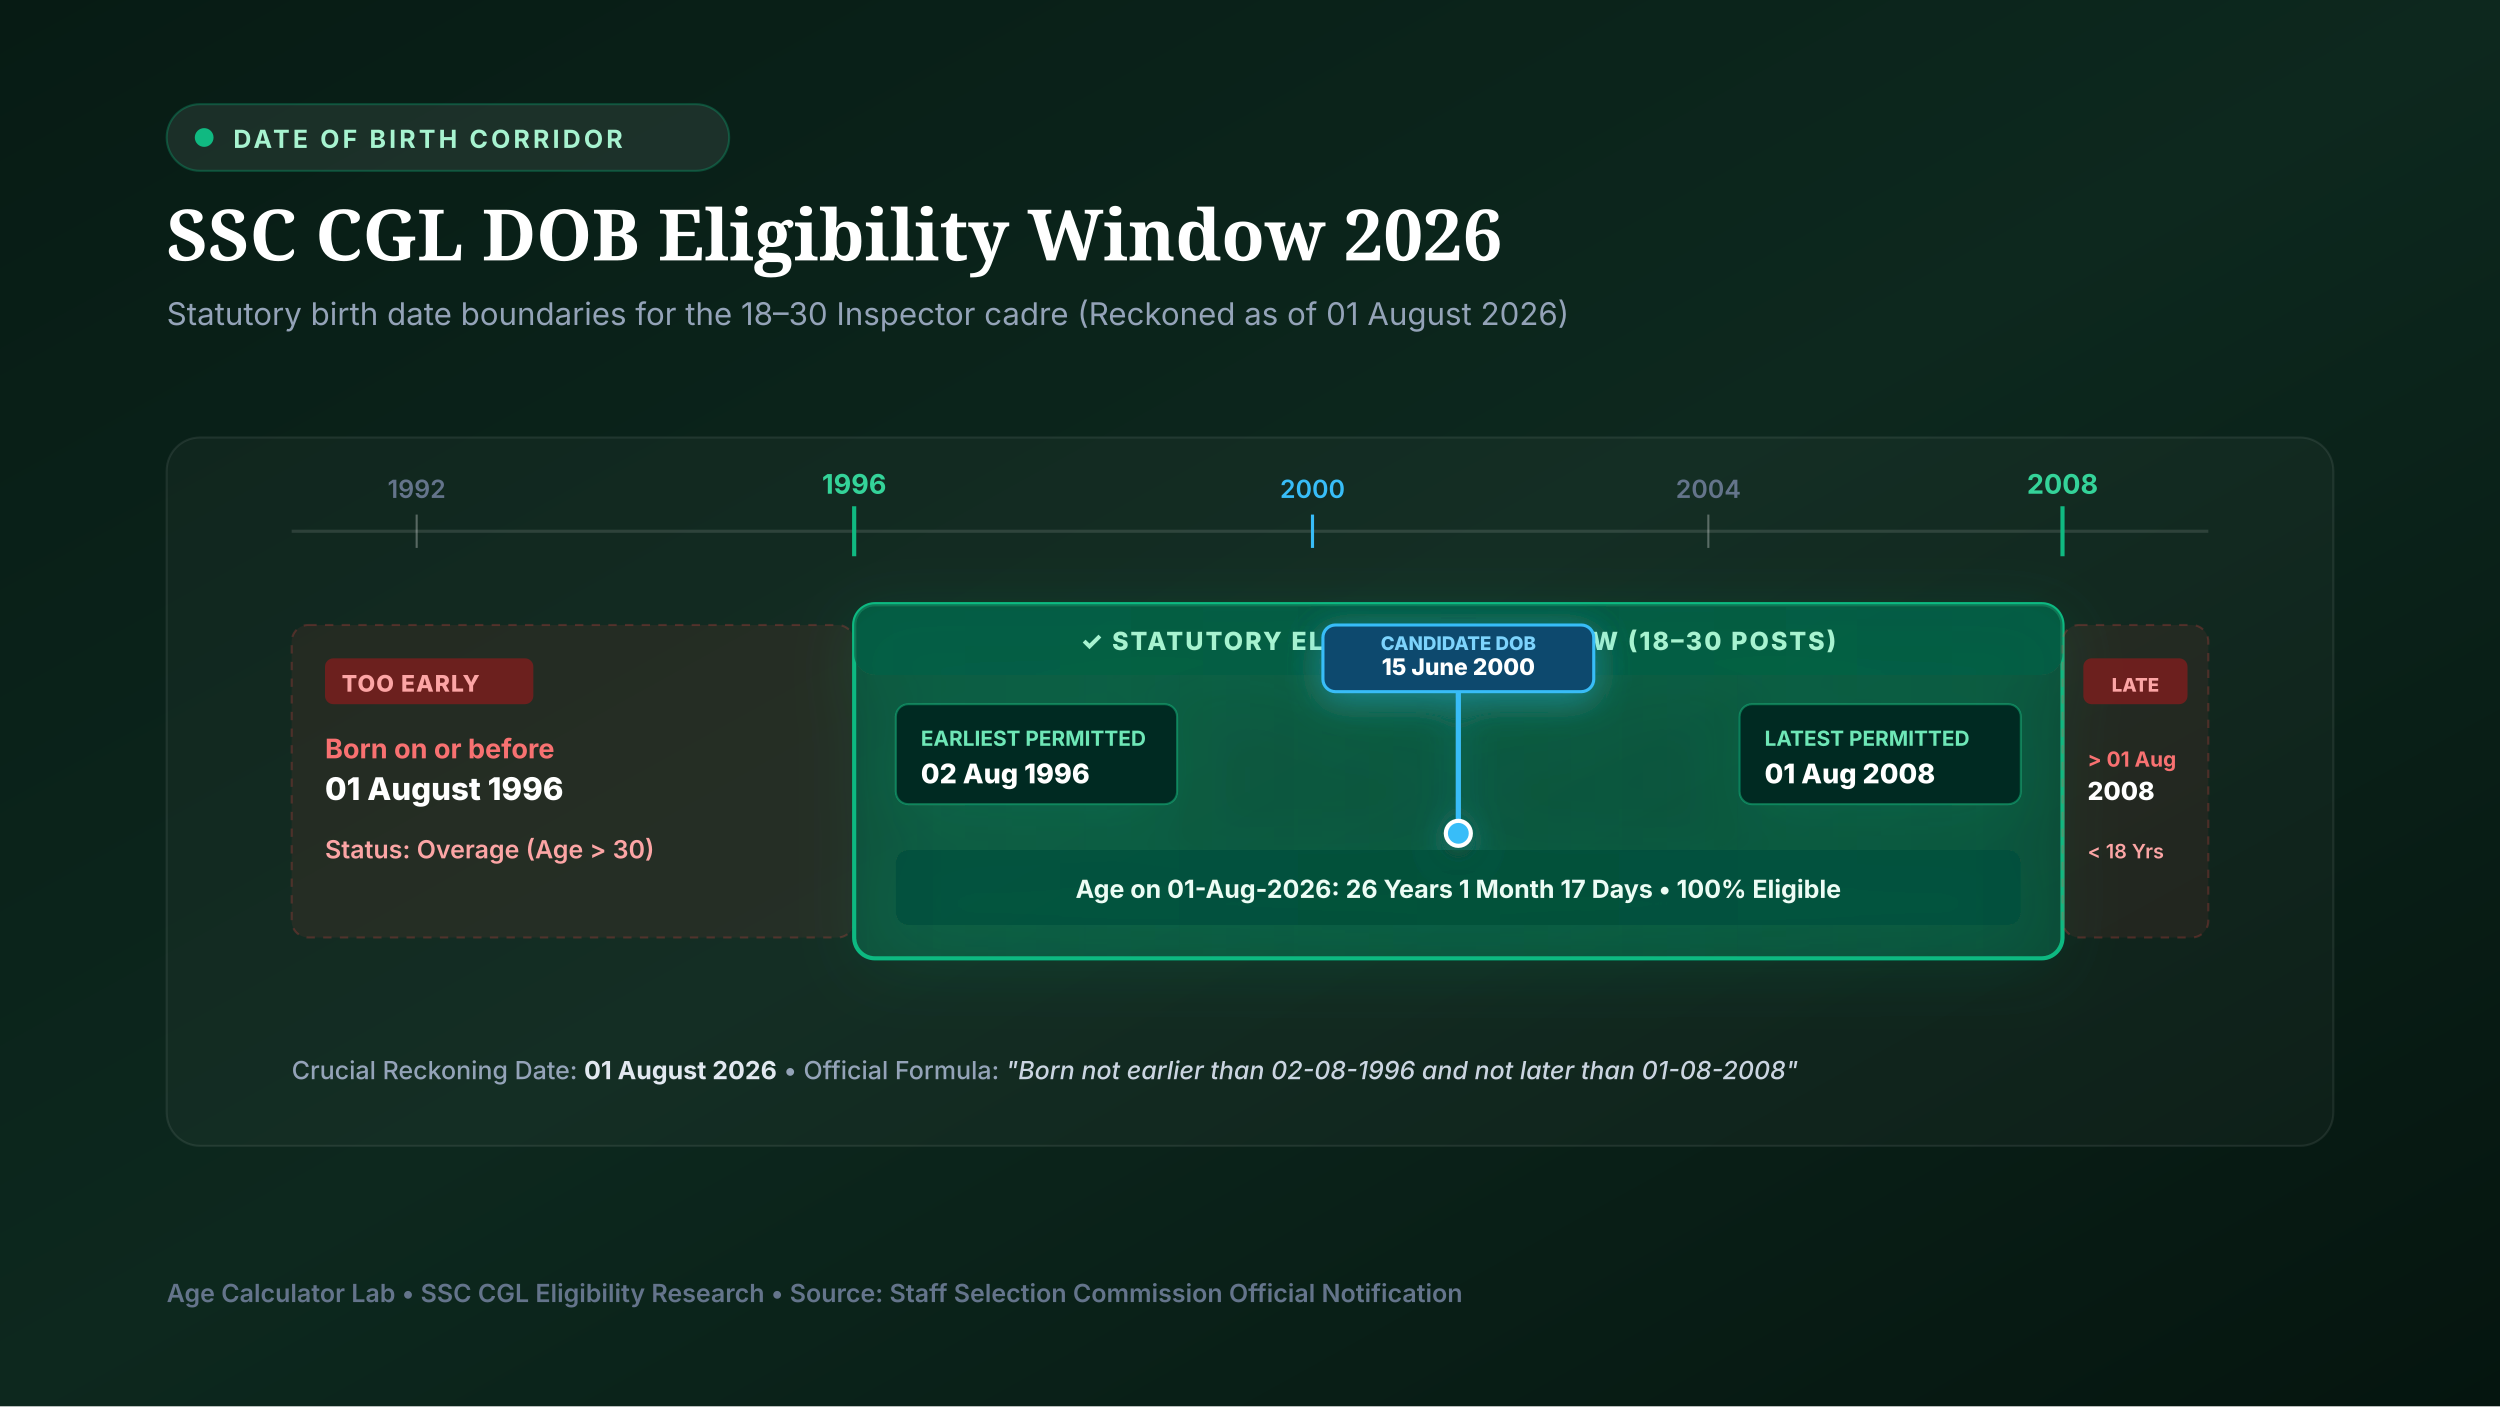
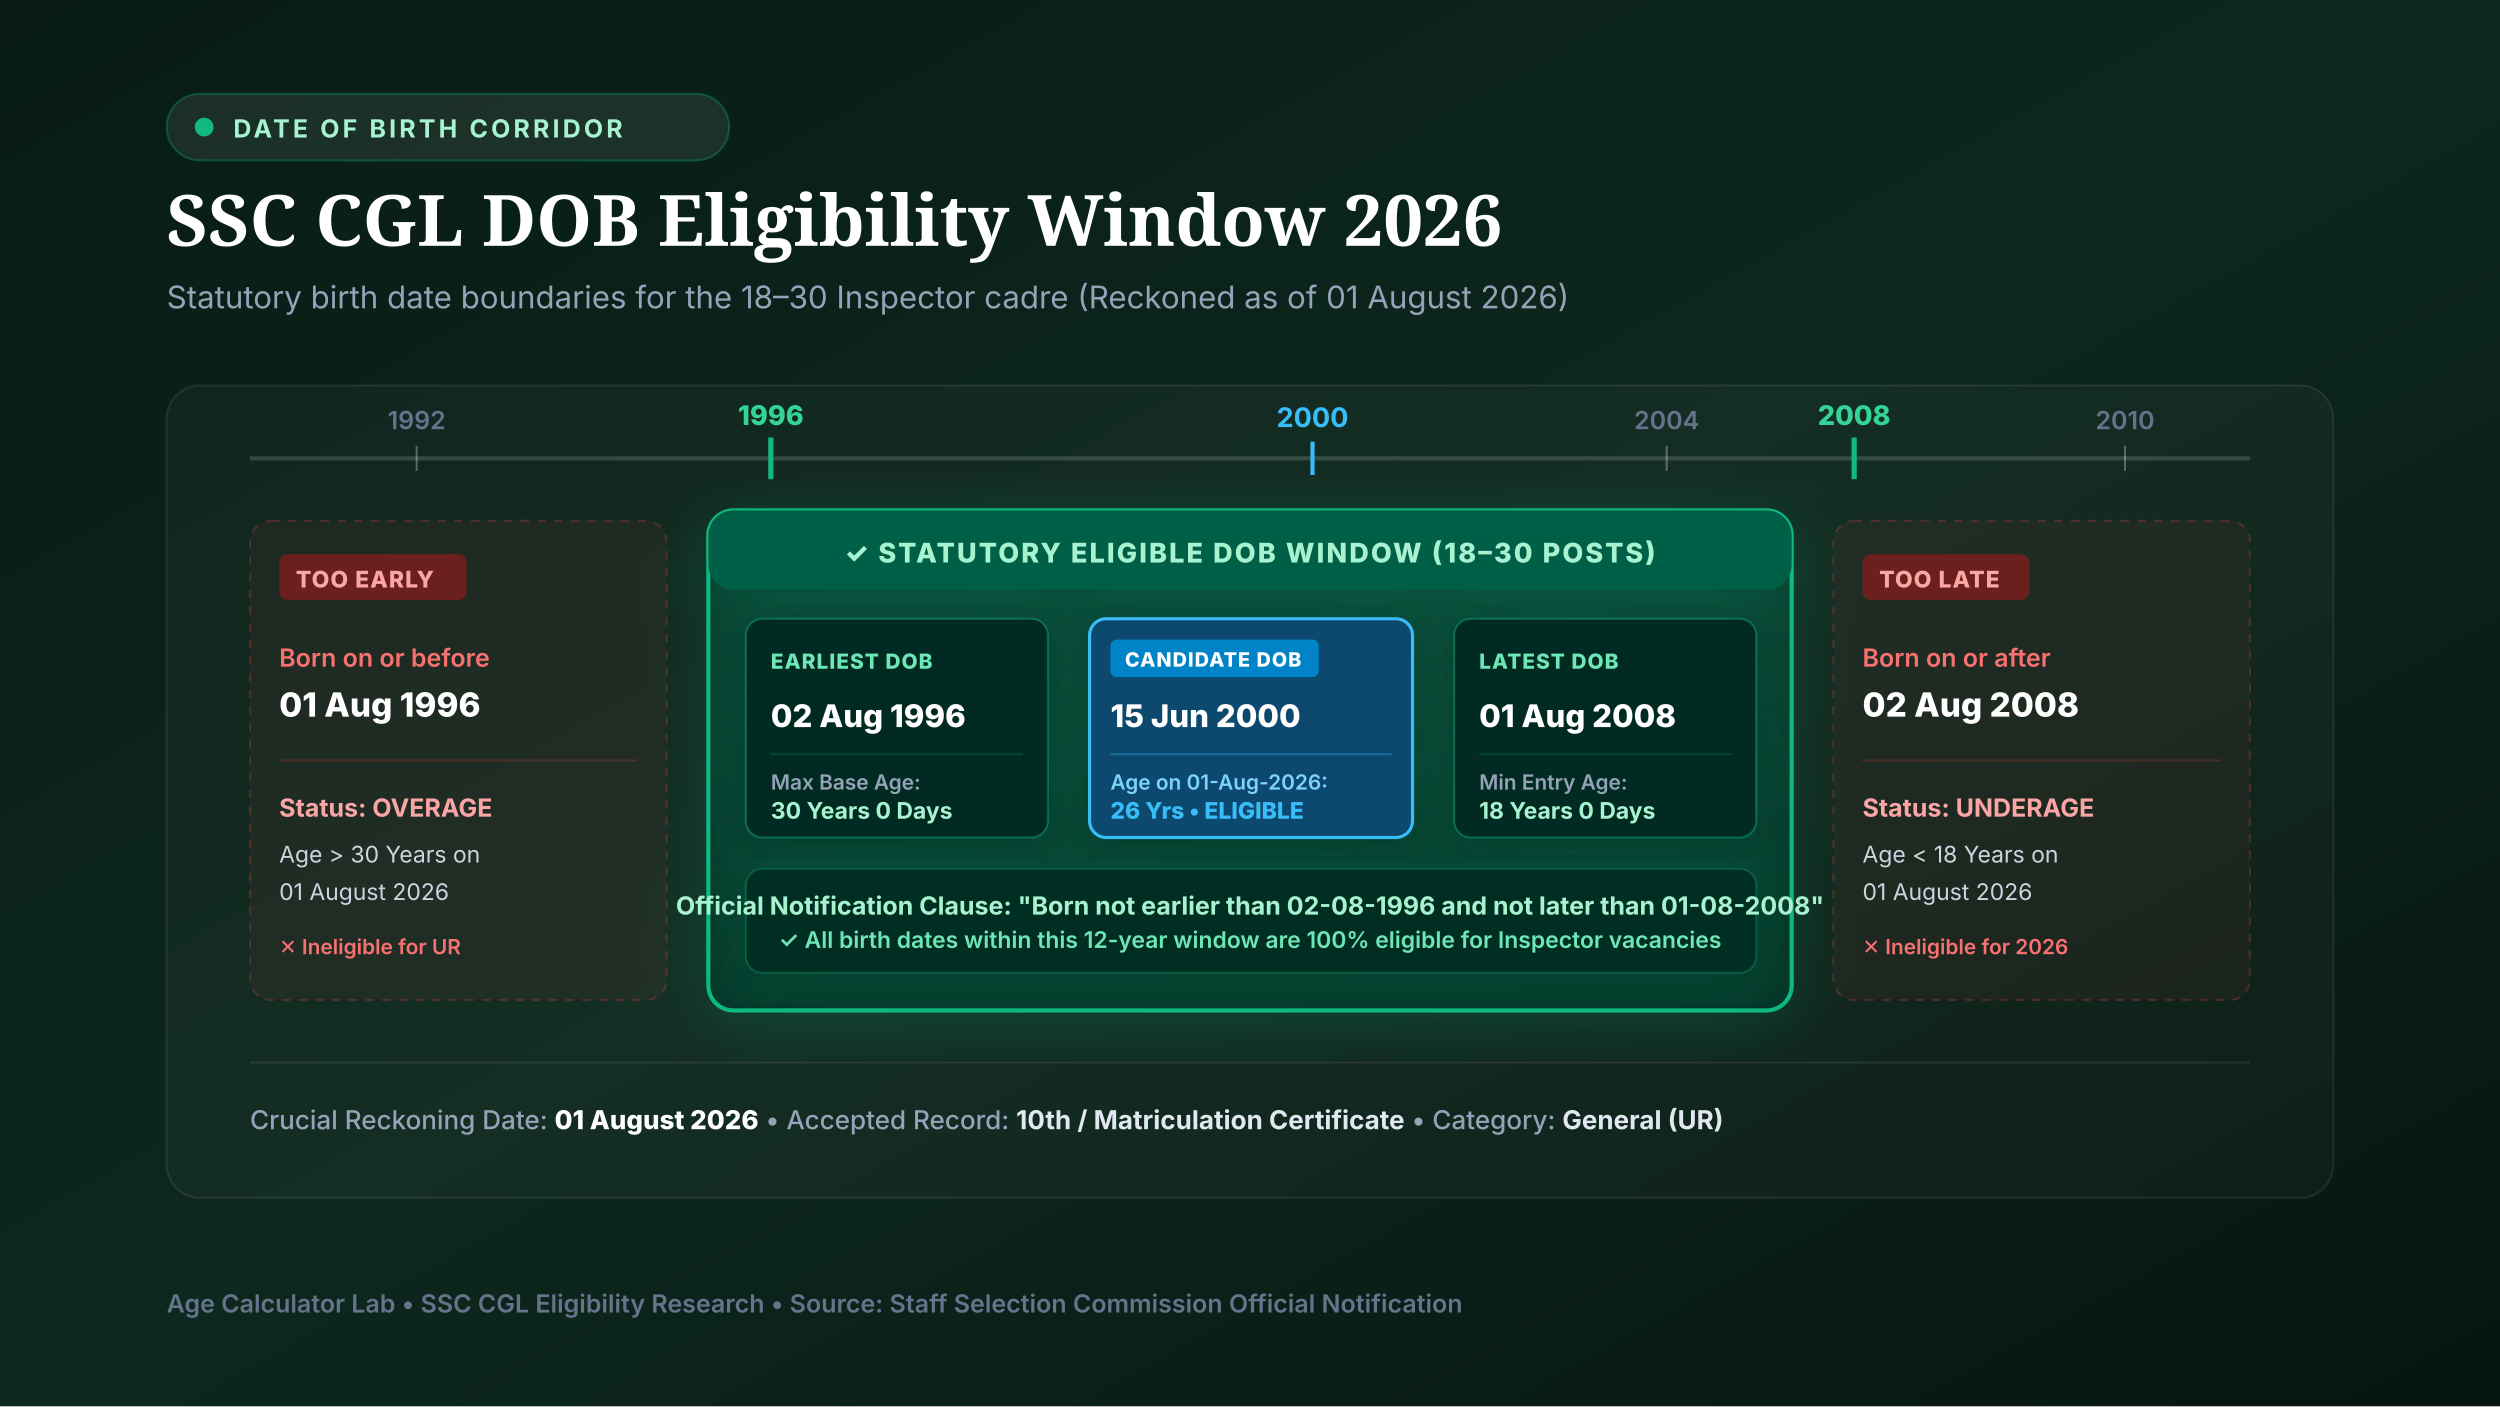
<svg xmlns="http://www.w3.org/2000/svg" viewBox="0 0 1200 675" width="1200" height="675" style="background:#0a1d17; font-family:'Inter',system-ui,-apple-system,sans-serif;">
  <defs>
    <linearGradient id="bgGrad" x1="0%" y1="0%" x2="100%" y2="100%">
      <stop offset="0%" stop-color="#071b14" />
      <stop offset="50%" stop-color="#0d281e" />
      <stop offset="100%" stop-color="#05150f" />
    </linearGradient>
-     <linearGradient id="windowGrad" x1="0%" y1="0%" x2="100%" y2="0%">
-       <stop offset="0%" stop-color="#10b981" stop-opacity="0.25" />
-       <stop offset="50%" stop-color="#059669" stop-opacity="0.35" />
-       <stop offset="100%" stop-color="#10b981" stop-opacity="0.25" />
+     <linearGradient id="windowGrad" x1="0%" y1="0%" x2="0%" y2="100%">
+       <stop offset="0%" stop-color="#064e3b" stop-opacity="0.4" />
+       <stop offset="100%" stop-color="#022c22" stop-opacity="0.7" />
    </linearGradient>
-     <filter id="corridorGlow" x="-10%" y="-20%" width="120%" height="140%">
-       <feDropShadow dx="0" dy="8" stdDeviation="16" flood-color="#10b981" flood-opacity="0.2" />
+     <filter id="corridorGlow" x="-10%" y="-10%" width="120%" height="120%">
+       <feDropShadow dx="0" dy="8" stdDeviation="16" flood-color="#10b981" flood-opacity="0.25" />
    </filter>
-     <filter id="markerGlow" x="-30%" y="-30%" width="160%" height="160%">
-       <feDropShadow dx="0" dy="4" stdDeviation="8" flood-color="#38bdf8" flood-opacity="0.4" />
+     <filter id="cardShadow" x="-10%" y="-10%" width="120%" height="120%">
+       <feDropShadow dx="0" dy="4" stdDeviation="8" flood-color="#000000" flood-opacity="0.3" />
    </filter>
  </defs>
  <rect width="1200" height="675" fill="url(#bgGrad)" />
-   <g transform="translate(80, 50)">
+   <g transform="translate(80, 45)">
    <rect width="270" height="32" rx="16" fill="#ffffff" fill-opacity="0.08" stroke="#10b981" stroke-opacity="0.3" />
    <circle cx="18" cy="16" r="4.5" fill="#10b981" />
    <text x="32" y="21" font-size="12" font-weight="700" fill="#a7f3d0" letter-spacing="1.5">DATE OF BIRTH CORRIDOR</text>
  </g>
-   <text x="80" y="125" font-family="'Fraunces', Georgia, serif" font-size="34" font-weight="700" fill="#ffffff">SSC CGL DOB Eligibility Window 2026</text>
-   <text x="80" y="156" font-size="15" fill="#94a3b8">Statutory birth date boundaries for the 18–30 Inspector cadre (Reckoned as of 01 August 2026)</text>
-   <g transform="translate(80, 210)">
-     <rect x="0" y="0" width="1040" height="340" rx="16" fill="#ffffff" fill-opacity="0.03" stroke="#ffffff" stroke-opacity="0.08" />
-     <g transform="translate(0, 45)">
-       <line x1="60" y1="0" x2="980" y2="0" stroke="#ffffff" stroke-opacity="0.12" stroke-width="1.5" />
-       <line x1="120" y1="-8" x2="120" y2="8" stroke="#ffffff" stroke-opacity="0.3" />
-       <text x="120" y="-16" font-size="12" font-weight="600" fill="#64748b" text-anchor="middle">1992</text>
-       <line x1="330" y1="-12" x2="330" y2="12" stroke="#10b981" stroke-width="2" />
-       <text x="330" y="-18" font-size="13" font-weight="700" fill="#34d399" text-anchor="middle">1996</text>
-       <line x1="550" y1="-8" x2="550" y2="8" stroke="#38bdf8" stroke-width="1.5" />
-       <text x="550" y="-16" font-size="12" font-weight="600" fill="#38bdf8" text-anchor="middle">2000</text>
-       <line x1="740" y1="-8" x2="740" y2="8" stroke="#ffffff" stroke-opacity="0.3" />
-       <text x="740" y="-16" font-size="12" font-weight="600" fill="#64748b" text-anchor="middle">2004</text>
-       <line x1="910" y1="-12" x2="910" y2="12" stroke="#10b981" stroke-width="2" />
-       <text x="910" y="-18" font-size="13" font-weight="700" fill="#34d399" text-anchor="middle">2008</text>
+   <text x="80" y="118" font-family="'Fraunces', Georgia, serif" font-size="34" font-weight="700" fill="#ffffff">SSC CGL DOB Eligibility Window 2026</text>
+   <text x="80" y="148" font-size="15" fill="#94a3b8">Statutory birth date boundaries for the 18–30 Inspector cadre (Reckoned as of 01 August 2026)</text>
+   <g transform="translate(80, 185)">
+     <rect x="0" y="0" width="1040" height="390" rx="16" fill="#ffffff" fill-opacity="0.03" stroke="#ffffff" stroke-opacity="0.08" />
+     <g transform="translate(40, 35)">
+       <line x1="0" y1="0" x2="960" y2="0" stroke="#ffffff" stroke-opacity="0.15" stroke-width="2" />
+       <line x1="80" y1="-6" x2="80" y2="6" stroke="#ffffff" stroke-opacity="0.3" />
+       <text x="80" y="-14" font-size="12" font-weight="600" fill="#64748b" text-anchor="middle">1992</text>
+       <line x1="250" y1="-10" x2="250" y2="10" stroke="#10b981" stroke-width="2.5" />
+       <text x="250" y="-16" font-size="13" font-weight="800" fill="#34d399" text-anchor="middle">1996</text>
+       <line x1="510" y1="-8" x2="510" y2="8" stroke="#38bdf8" stroke-width="2" />
+       <text x="510" y="-15" font-size="13" font-weight="700" fill="#38bdf8" text-anchor="middle">2000</text>
+       <line x1="680" y1="-6" x2="680" y2="6" stroke="#ffffff" stroke-opacity="0.3" />
+       <text x="680" y="-14" font-size="12" font-weight="600" fill="#64748b" text-anchor="middle">2004</text>
+       <line x1="770" y1="-10" x2="770" y2="10" stroke="#10b981" stroke-width="2.5" />
+       <text x="770" y="-16" font-size="13" font-weight="800" fill="#34d399" text-anchor="middle">2008</text>
+       <line x1="900" y1="-6" x2="900" y2="6" stroke="#ffffff" stroke-opacity="0.3" />
+       <text x="900" y="-14" font-size="12" font-weight="600" fill="#64748b" text-anchor="middle">2010</text>
    </g>
-     <g transform="translate(60, 90)">
-       <rect x="0" y="0" width="270" height="150" rx="8" fill="#ef4444" fill-opacity="0.08" stroke="#ef4444" stroke-opacity="0.25" stroke-dasharray="4,4" />
-       <rect x="16" y="16" width="100" height="22" rx="4" fill="#7f1d1d" fill-opacity="0.8" />
-       <text x="24" y="32" font-size="11" font-weight="800" fill="#fca5a5" letter-spacing="0.5">TOO EARLY</text>
-       <text x="16" y="64" font-size="13" font-weight="700" fill="#f87171">Born on or before</text>
-       <text x="16" y="84" font-size="15" font-weight="800" fill="#ffffff">01 August 1996</text>
-       <text x="16" y="112" font-size="12" font-weight="600" fill="#fca5a5">Status: Overage (Age &gt; 30)</text>
+     <g transform="translate(40, 65)">
+       <rect x="0" y="0" width="200" height="230" rx="10" fill="#ef4444" fill-opacity="0.06" stroke="#ef4444" stroke-opacity="0.25" stroke-dasharray="4,4" />
+       <rect x="14" y="16" width="90" height="22" rx="4" fill="#7f1d1d" fill-opacity="0.8" />
+       <text x="22" y="32" font-size="11" font-weight="800" fill="#fca5a5" letter-spacing="0.5">TOO EARLY</text>
+       <text x="14" y="70" font-size="12" font-weight="600" fill="#f87171">Born on or before</text>
+       <text x="14" y="94" font-size="16" font-weight="800" fill="#ffffff">01 Aug 1996</text>
+       <line x1="14" y1="115" x2="186" y2="115" stroke="#ef4444" stroke-opacity="0.2" />
+       <text x="14" y="142" font-size="12" font-weight="700" fill="#fca5a5">Status: OVERAGE</text>
+       <text x="14" y="164" font-size="11" fill="#cbd5e1">Age &gt; 30 Years on</text>
+       <text x="14" y="182" font-size="11" fill="#cbd5e1">01 August 2026</text>
+       <text x="14" y="208" font-size="10" font-weight="600" fill="#f87171">✕ Ineligible for UR</text>
    </g>
-     <g transform="translate(330, 80)" filter="url(#corridorGlow)">
-       <rect x="0" y="0" width="580" height="170" rx="10" fill="url(#windowGrad)" stroke="#10b981" stroke-width="2" />
-       <rect x="0" y="0" width="580" height="34" rx="10" fill="#065f46" fill-opacity="0.7" />
-       <text x="290" y="22" font-size="12" font-weight="800" fill="#a7f3d0" text-anchor="middle" letter-spacing="1">
+     <g transform="translate(260, 60)" filter="url(#corridorGlow)">
+       <rect x="0" y="0" width="520" height="240" rx="12" fill="url(#windowGrad)" stroke="#10b981" stroke-width="2" />
+       <rect x="0" y="0" width="520" height="38" rx="12" fill="#065f46" />
+       <text x="260" y="25" font-size="13" font-weight="800" fill="#a7f3d0" text-anchor="middle" letter-spacing="1">
        ✓ STATUTORY ELIGIBLE DOB WINDOW (18–30 POSTS)
      </text>
-       <g transform="translate(20, 48)">
-         <rect width="135" height="48" rx="6" fill="#022c22" stroke="#10b981" stroke-opacity="0.5" />
-         <text x="12" y="20" font-size="10" font-weight="700" fill="#6ee7b7">EARLIEST PERMITTED</text>
-         <text x="12" y="38" font-size="13" font-weight="800" fill="#ffffff">02 Aug 1996</text>
+       <g transform="translate(18, 52)">
+         <g filter="url(#cardShadow)">
+           <rect x="0" y="0" width="145" height="105" rx="8" fill="#032b21" stroke="#10b981" stroke-opacity="0.4" />
+           <text x="12" y="24" font-size="10" font-weight="800" fill="#6ee7b7" letter-spacing="0.5">EARLIEST DOB</text>
+           <text x="12" y="52" font-size="15" font-weight="800" fill="#ffffff">02 Aug 1996</text>
+           <line x1="12" y1="65" x2="133" y2="65" stroke="#10b981" stroke-opacity="0.2" />
+           <text x="12" y="82" font-size="10" font-weight="600" fill="#94a3b8">Max Base Age:</text>
+           <text x="12" y="96" font-size="11" font-weight="700" fill="#a7f3d0">30 Years 0 Days</text>
+         </g>
+         <g filter="url(#cardShadow)">
+           <rect x="165" y="0" width="155" height="105" rx="8" fill="#0c4a6e" stroke="#38bdf8" stroke-width="1.5" />
+           <rect x="175" y="10" width="100" height="18" rx="3" fill="#0284c7" />
+           <text x="182" y="23" font-size="9.5" font-weight="800" fill="#ffffff" letter-spacing="0.5">CANDIDATE DOB</text>
+           <text x="175" y="52" font-size="15" font-weight="800" fill="#ffffff">15 Jun 2000</text>
+           <line x1="175" y1="65" x2="310" y2="65" stroke="#38bdf8" stroke-opacity="0.3" />
+           <text x="175" y="82" font-size="10" font-weight="600" fill="#7dd3fc">Age on 01-Aug-2026:</text>
+           <text x="175" y="96" font-size="11" font-weight="800" fill="#38bdf8">26 Yrs • ELIGIBLE</text>
+         </g>
+         <g filter="url(#cardShadow)">
+           <rect x="340" y="0" width="145" height="105" rx="8" fill="#032b21" stroke="#10b981" stroke-opacity="0.4" />
+           <text x="352" y="24" font-size="10" font-weight="800" fill="#6ee7b7" letter-spacing="0.5">LATEST DOB</text>
+           <text x="352" y="52" font-size="15" font-weight="800" fill="#ffffff">01 Aug 2008</text>
+           <line x1="352" y1="65" x2="473" y2="65" stroke="#10b981" stroke-opacity="0.2" />
+           <text x="352" y="82" font-size="10" font-weight="600" fill="#94a3b8">Min Entry Age:</text>
+           <text x="352" y="96" font-size="11" font-weight="700" fill="#a7f3d0">18 Years 0 Days</text>
+         </g>
      </g>
-       <g transform="translate(425, 48)">
-         <rect width="135" height="48" rx="6" fill="#022c22" stroke="#10b981" stroke-opacity="0.5" />
-         <text x="12" y="20" font-size="10" font-weight="700" fill="#6ee7b7">LATEST PERMITTED</text>
-         <text x="12" y="38" font-size="13" font-weight="800" fill="#ffffff">01 Aug 2008</text>
-       </g>
-       <g transform="translate(260, 40)" filter="url(#markerGlow)">
-         <line x1="30" y1="0" x2="30" y2="70" stroke="#38bdf8" stroke-width="2.5" />
-         <circle cx="30" cy="70" r="6" fill="#38bdf8" stroke="#ffffff" stroke-width="2" />
-         <rect x="-35" y="-30" width="130" height="32" rx="6" fill="#0c4a6e" stroke="#38bdf8" stroke-width="1.5" />
-         <text x="30" y="-18" font-size="9" font-weight="800" fill="#7dd3fc" text-anchor="middle">CANDIDATE DOB</text>
-         <text x="30" y="-6" font-size="11" font-weight="800" fill="#ffffff" text-anchor="middle">15 June 2000</text>
-       </g>
-       <g transform="translate(20, 118)">
-         <rect width="540" height="36" rx="6" fill="#064e3b" fill-opacity="0.8" />
-         <text x="270" y="23" font-size="12" font-weight="700" fill="#ecfdf5" text-anchor="middle">
-           Age on 01-Aug-2026: 26 Years 1 Month 17 Days • 100% Eligible
+       <g transform="translate(18, 172)">
+         <rect width="485" height="50" rx="8" fill="#042f24" stroke="#10b981" stroke-opacity="0.3" />
+         <text x="242" y="22" font-size="12" font-weight="700" fill="#a7f3d0" text-anchor="middle">
+           Official Notification Clause: "Born not earlier than 02-08-1996 and not later than 01-08-2008"
+         </text>
+         <text x="242" y="38" font-size="11" font-weight="600" fill="#6ee7b7" text-anchor="middle">
+           ✓ All birth dates within this 12-year window are 100% eligible for Inspector vacancies
        </text>
      </g>
    </g>
-     <g transform="translate(910, 90)">
-       <rect x="0" y="0" width="70" height="150" rx="8" fill="#ef4444" fill-opacity="0.08" stroke="#ef4444" stroke-opacity="0.25" stroke-dasharray="4,4" />
-       <rect x="10" y="16" width="50" height="22" rx="4" fill="#7f1d1d" fill-opacity="0.8" />
-       <text x="35" y="32" font-size="9" font-weight="800" fill="#fca5a5" text-anchor="middle">LATE</text>
-       <text x="12" y="68" font-size="10" font-weight="700" fill="#f87171">&gt; 01 Aug</text>
-       <text x="12" y="84" font-size="12" font-weight="800" fill="#ffffff">2008</text>
-       <text x="12" y="112" font-size="9.5" font-weight="600" fill="#fca5a5">&lt; 18 Yrs</text>
+     <g transform="translate(800, 65)">
+       <rect x="0" y="0" width="200" height="230" rx="10" fill="#ef4444" fill-opacity="0.06" stroke="#ef4444" stroke-opacity="0.25" stroke-dasharray="4,4" />
+       <rect x="14" y="16" width="80" height="22" rx="4" fill="#7f1d1d" fill-opacity="0.8" />
+       <text x="22" y="32" font-size="11" font-weight="800" fill="#fca5a5" letter-spacing="0.5">TOO LATE</text>
+       <text x="14" y="70" font-size="12" font-weight="600" fill="#f87171">Born on or after</text>
+       <text x="14" y="94" font-size="16" font-weight="800" fill="#ffffff">02 Aug 2008</text>
+       <line x1="14" y1="115" x2="186" y2="115" stroke="#ef4444" stroke-opacity="0.2" />
+       <text x="14" y="142" font-size="12" font-weight="700" fill="#fca5a5">Status: UNDERAGE</text>
+       <text x="14" y="164" font-size="11" fill="#cbd5e1">Age &lt; 18 Years on</text>
+       <text x="14" y="182" font-size="11" fill="#cbd5e1">01 August 2026</text>
+       <text x="14" y="208" font-size="10" font-weight="600" fill="#f87171">✕ Ineligible for 2026</text>
    </g>
-     <g transform="translate(60, 290)">
-       <text x="0" y="18" font-size="12" font-weight="500" fill="#94a3b8">
-         Crucial Reckoning Date: <tspan font-weight="700" fill="#e2e8f0">01 August 2026</tspan> • Official Formula: <tspan font-style="italic" fill="#cbd5e1">"Born not earlier than 02-08-1996 and not later than 01-08-2008"</tspan>
+     <g transform="translate(40, 325)">
+       <line x1="0" y1="0" x2="960" y2="0" stroke="#ffffff" stroke-opacity="0.08" />
+       <text x="0" y="32" font-size="12.5" font-weight="500" fill="#94a3b8">
+         Crucial Reckoning Date: <tspan font-weight="800" fill="#ffffff">01 August 2026</tspan> • Accepted Record: <tspan font-weight="700" fill="#e2e8f0">10th / Matriculation Certificate</tspan> • Category: <tspan font-weight="700" fill="#e2e8f0">General (UR)</tspan>
      </text>
    </g>
  </g>
-   <text x="80" y="625" font-size="12" font-weight="600" fill="#64748b">
+   <text x="80" y="630" font-size="12" font-weight="600" fill="#64748b">
    Age Calculator Lab • SSC CGL Eligibility Research • Source: Staff Selection Commission Official Notification
  </text>
</svg>
